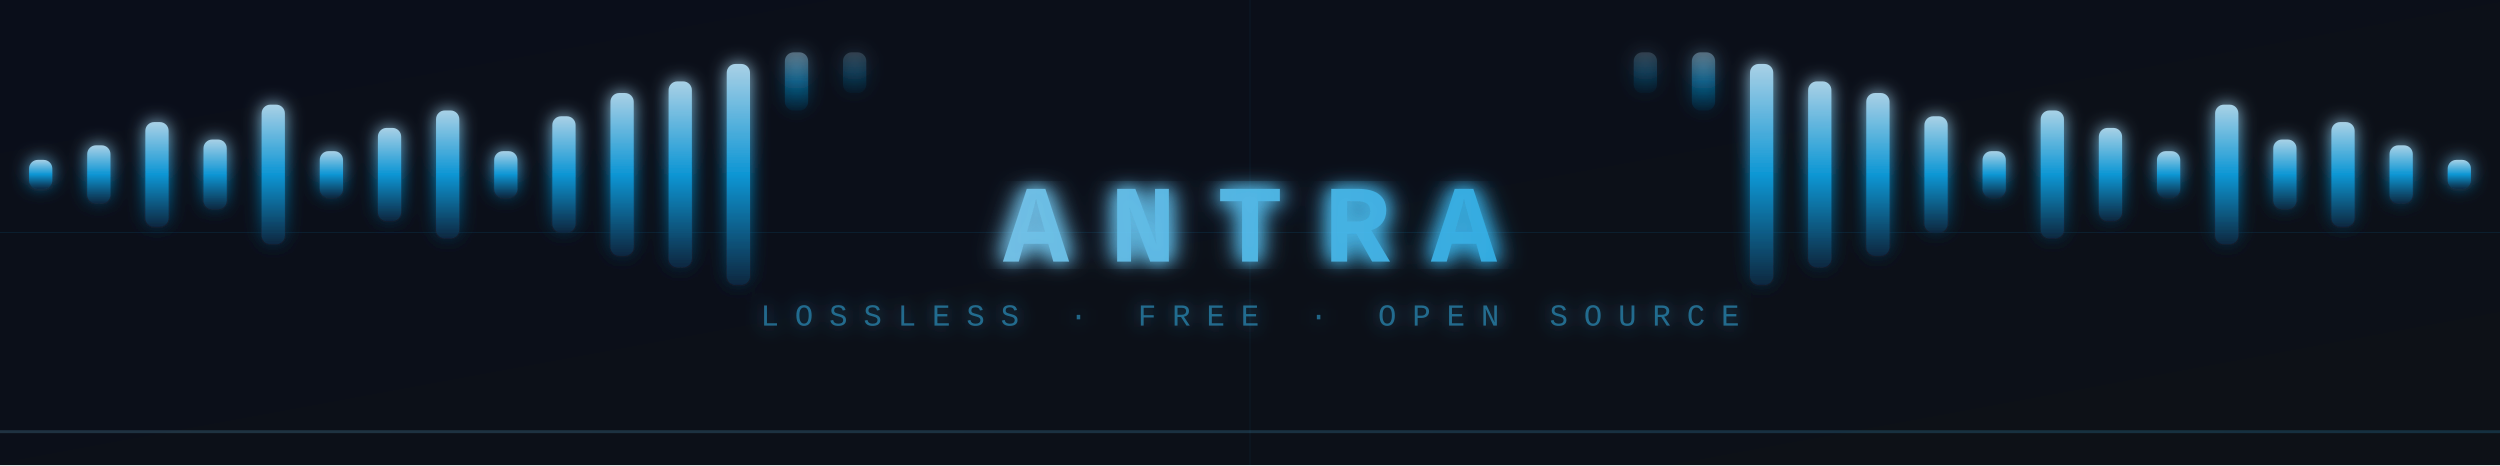
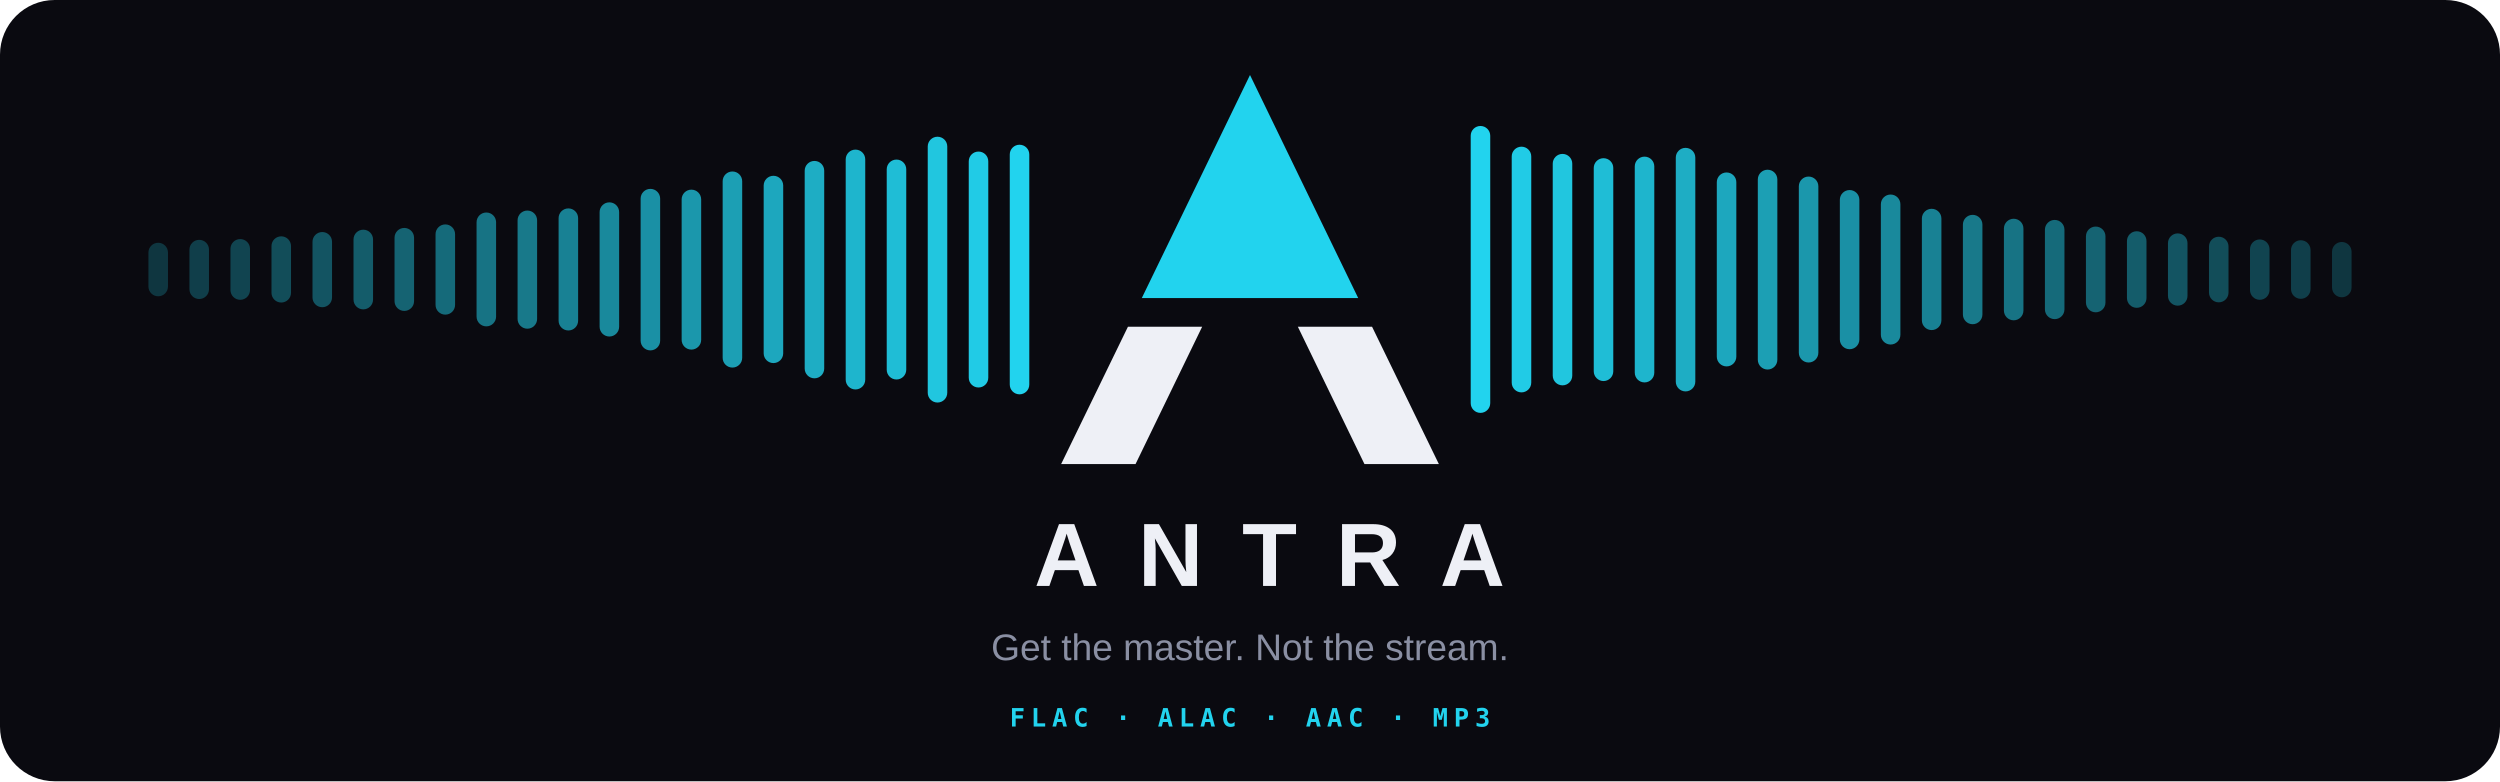
- <svg xmlns="http://www.w3.org/2000/svg" width="860" height="160">
-   <defs>
-     <linearGradient id="bgGrad" x1="0%" y1="0%" x2="100%" y2="100%">
-       <stop offset="0%" style="stop-color:#0a0e1a" />
-       <stop offset="100%" style="stop-color:#0d1117" />
-     </linearGradient>
-     <linearGradient id="barGrad" x1="0%" y1="100%" x2="0%" y2="0%">
-       <stop offset="0%" style="stop-color:#0c2a44" />
-       <stop offset="50%" style="stop-color:#0ea5e9" />
-       <stop offset="100%" style="stop-color:#bae6fd" />
-     </linearGradient>
-     <linearGradient id="textGrad" x1="0%" y1="0%" x2="100%" y2="0%">
-       <stop offset="0%" style="stop-color:#7DD3FC" />
-       <stop offset="100%" style="stop-color:#38BDF8" />
-     </linearGradient>
-     <filter id="softGlow" x="-20%" y="-20%" width="140%" height="140%">
-       <feGaussianBlur stdDeviation="3" result="blur" />
-       <feMerge>
-         <feMergeNode in="blur" />
-         <feMergeNode in="SourceGraphic" />
-       </feMerge>
-     </filter>
-     <filter id="textGlow">
-       <feGaussianBlur stdDeviation="4" result="blur" />
-       <feMerge>
-         <feMergeNode in="blur" />
-         <feMergeNode in="SourceGraphic" />
-       </feMerge>
-     </filter>
-   </defs>
-   <rect width="860" height="160" fill="url(#bgGrad)" />
-   <line x1="0" y1="80" x2="860" y2="80" stroke="#0ea5e9" stroke-width="0.3" opacity="0.12" />
-   <line x1="430" y1="0" x2="430" y2="160" stroke="#0ea5e9" stroke-width="0.3" opacity="0.08" />
-   <g filter="url(#softGlow)" opacity="0.9">
-     <rect x="10" y="55" width="8" height="10" fill="url(#barGrad)" rx="3">
-       <animate attributeName="height" values="10;52;18;68;12;10" dur="1.9s" repeatCount="indefinite" begin="0s" />
-       <animate attributeName="y" values="75;54;71;46;74;75" dur="1.9s" repeatCount="indefinite" begin="0s" />
-     </rect>
-     <rect x="30" y="50" width="8" height="20" fill="url(#barGrad)" rx="3">
-       <animate attributeName="height" values="20;38;62;28;48;20" dur="1.6s" repeatCount="indefinite" begin="0.12s" />
-       <animate attributeName="y" values="70;61;49;66;56;70" dur="1.6s" repeatCount="indefinite" begin="0.12s" />
-     </rect>
-     <rect x="50" y="42" width="8" height="36" fill="url(#barGrad)" rx="3">
-       <animate attributeName="height" values="36;18;72;32;58;36" dur="2.1s" repeatCount="indefinite" begin="0.24s" />
-       <animate attributeName="y" values="62;71;48;64;51;62" dur="2.1s" repeatCount="indefinite" begin="0.24s" />
-     </rect>
-     <rect x="70" y="48" width="8" height="24" fill="url(#barGrad)" rx="3">
-       <animate attributeName="height" values="24;64;22;52;16;24" dur="1.5s" repeatCount="indefinite" begin="0.08s" />
-       <animate attributeName="y" values="68;48;69;54;72;68" dur="1.5s" repeatCount="indefinite" begin="0.08s" />
-     </rect>
-     <rect x="90" y="36" width="8" height="48" fill="url(#barGrad)" rx="3">
-       <animate attributeName="height" values="48;28;58;16;62;48" dur="1.8s" repeatCount="indefinite" begin="0.36s" />
-       <animate attributeName="y" values="52;66;51;72;49;52" dur="1.8s" repeatCount="indefinite" begin="0.36s" />
-     </rect>
-     <rect x="110" y="52" width="8" height="16" fill="url(#barGrad)" rx="3">
-       <animate attributeName="height" values="16;58;32;68;24;16" dur="1.7s" repeatCount="indefinite" begin="0.18s" />
-       <animate attributeName="y" values="72;51;64;46;70;72" dur="1.7s" repeatCount="indefinite" begin="0.18s" />
-     </rect>
-     <rect x="130" y="44" width="8" height="32" fill="url(#barGrad)" rx="3">
-       <animate attributeName="height" values="32;22;64;28;48;32" dur="2.0s" repeatCount="indefinite" begin="0.42s" />
-       <animate attributeName="y" values="64;69;48;66;56;64" dur="2.0s" repeatCount="indefinite" begin="0.42s" />
-     </rect>
-     <rect x="150" y="38" width="8" height="44" fill="url(#barGrad)" rx="3">
-       <animate attributeName="height" values="44;62;18;60;34;44" dur="1.6s" repeatCount="indefinite" begin="0.30s" />
-       <animate attributeName="y" values="58;49;71;50;63;58" dur="1.6s" repeatCount="indefinite" begin="0.30s" />
-     </rect>
-     <rect x="170" y="52" width="8" height="16" fill="url(#barGrad)" rx="3">
-       <animate attributeName="height" values="16;68;38;54;14;16" dur="2.2s" repeatCount="indefinite" begin="0.54s" />
-       <animate attributeName="y" values="72;46;61;53;73;72" dur="2.2s" repeatCount="indefinite" begin="0.54s" />
-     </rect>
-     <rect x="190" y="40" width="8" height="40" fill="url(#barGrad)" rx="3">
-       <animate attributeName="height" values="40;18;58;22;66;40" dur="1.8s" repeatCount="indefinite" begin="0.60s" />
-       <animate attributeName="y" values="60;71;51;69;47;60" dur="1.8s" repeatCount="indefinite" begin="0.60s" />
-     </rect>
-     <rect x="210" y="32" width="8" height="56" fill="url(#barGrad)" rx="3">
-       <animate attributeName="height" values="56;26;70;24;62;56" dur="1.5s" repeatCount="indefinite" begin="0.66s" />
-       <animate attributeName="y" values="52;67;45;68;49;52" dur="1.5s" repeatCount="indefinite" begin="0.66s" />
-     </rect>
-     <rect x="230" y="28" width="8" height="64" fill="url(#barGrad)" rx="3">
-       <animate attributeName="height" values="64;32;74;18;58;64" dur="1.9s" repeatCount="indefinite" begin="0.72s" />
-       <animate attributeName="y" values="48;64;43;71;51;48" dur="1.9s" repeatCount="indefinite" begin="0.72s" />
-     </rect>
-     <rect x="250" y="22" width="8" height="76" fill="url(#barGrad)" rx="3">
-       <animate attributeName="height" values="76;44;80;36;70;76" dur="2.0s" repeatCount="indefinite" begin="0.78s" />
-       <animate attributeName="y" values="44;58;40;62;45;44" dur="2.0s" repeatCount="indefinite" begin="0.78s" />
-     </rect>
-     <rect x="270" y="18" width="8" height="20" fill="url(#barGrad)" rx="3" opacity="0.4">
-       <animate attributeName="height" values="20;8;24;6;18;20" dur="1.7s" repeatCount="indefinite" begin="0.84s" />
-       <animate attributeName="y" values="70;76;68;77;71;70" dur="1.7s" repeatCount="indefinite" begin="0.84s" />
-     </rect>
-     <rect x="290" y="18" width="8" height="14" fill="url(#barGrad)" rx="3" opacity="0.2">
-       <animate attributeName="height" values="14;6;16;4;12;14" dur="1.9s" repeatCount="indefinite" begin="0.88s" />
-       <animate attributeName="y" values="73;77;72;78;74;73" dur="1.9s" repeatCount="indefinite" begin="0.88s" />
-     </rect>
-     <text x="430" y="90" text-anchor="middle" font-family="'Courier New', Courier, monospace" font-size="38" font-weight="900" fill="url(#textGrad)" filter="url(#textGlow)" letter-spacing="14" opacity="0.97">ANTRA</text>
-     <text x="430" y="112" text-anchor="middle" font-family="'Courier New', Courier, monospace" font-size="10.5" fill="#38BDF8" letter-spacing="5.5" opacity="0.55">LOSSLESS · FREE · OPEN SOURCE</text>
-     <rect x="562" y="18" width="8" height="14" fill="url(#barGrad)" rx="3" opacity="0.2">
-       <animate attributeName="height" values="14;6;18;5;12;14" dur="1.9s" repeatCount="indefinite" begin="0.88s" />
-       <animate attributeName="y" values="73;77;71;77.5;74;73" dur="1.9s" repeatCount="indefinite" begin="0.88s" />
-     </rect>
-     <rect x="582" y="18" width="8" height="20" fill="url(#barGrad)" rx="3" opacity="0.4">
-       <animate attributeName="height" values="20;8;26;7;18;20" dur="1.7s" repeatCount="indefinite" begin="0.84s" />
-       <animate attributeName="y" values="70;76;67;76.5;71;70" dur="1.7s" repeatCount="indefinite" begin="0.84s" />
-     </rect>
-     <rect x="602" y="22" width="8" height="76" fill="url(#barGrad)" rx="3">
-       <animate attributeName="height" values="76;44;80;38;70;76" dur="2.0s" repeatCount="indefinite" begin="0.78s" />
-       <animate attributeName="y" values="44;58;40;61;45;44" dur="2.0s" repeatCount="indefinite" begin="0.78s" />
-     </rect>
-     <rect x="622" y="28" width="8" height="64" fill="url(#barGrad)" rx="3">
-       <animate attributeName="height" values="64;34;72;20;58;64" dur="1.9s" repeatCount="indefinite" begin="0.72s" />
-       <animate attributeName="y" values="48;63;44;70;51;48" dur="1.9s" repeatCount="indefinite" begin="0.72s" />
-     </rect>
-     <rect x="642" y="32" width="8" height="56" fill="url(#barGrad)" rx="3">
-       <animate attributeName="height" values="56;28;68;26;60;56" dur="1.5s" repeatCount="indefinite" begin="0.66s" />
-       <animate attributeName="y" values="52;66;46;67;50;52" dur="1.5s" repeatCount="indefinite" begin="0.66s" />
-     </rect>
-     <rect x="662" y="40" width="8" height="40" fill="url(#barGrad)" rx="3">
-       <animate attributeName="height" values="40;20;56;24;64;40" dur="1.8s" repeatCount="indefinite" begin="0.60s" />
-       <animate attributeName="y" values="60;70;52;68;48;60" dur="1.8s" repeatCount="indefinite" begin="0.60s" />
-     </rect>
-     <rect x="682" y="52" width="8" height="16" fill="url(#barGrad)" rx="3">
-       <animate attributeName="height" values="16;66;36;52;14;16" dur="2.2s" repeatCount="indefinite" begin="0.54s" />
-       <animate attributeName="y" values="72;47;62;54;73;72" dur="2.2s" repeatCount="indefinite" begin="0.54s" />
-     </rect>
-     <rect x="702" y="38" width="8" height="44" fill="url(#barGrad)" rx="3">
-       <animate attributeName="height" values="44;60;20;58;34;44" dur="1.6s" repeatCount="indefinite" begin="0.30s" />
-       <animate attributeName="y" values="58;50;70;51;63;58" dur="1.6s" repeatCount="indefinite" begin="0.30s" />
-     </rect>
-     <rect x="722" y="44" width="8" height="32" fill="url(#barGrad)" rx="3">
-       <animate attributeName="height" values="32;24;62;30;46;32" dur="2.0s" repeatCount="indefinite" begin="0.42s" />
-       <animate attributeName="y" values="64;68;49;65;57;64" dur="2.0s" repeatCount="indefinite" begin="0.42s" />
-     </rect>
-     <rect x="742" y="52" width="8" height="16" fill="url(#barGrad)" rx="3">
-       <animate attributeName="height" values="16;56;30;66;22;16" dur="1.7s" repeatCount="indefinite" begin="0.18s" />
-       <animate attributeName="y" values="72;52;65;47;69;72" dur="1.7s" repeatCount="indefinite" begin="0.18s" />
-     </rect>
-     <rect x="762" y="36" width="8" height="48" fill="url(#barGrad)" rx="3">
-       <animate attributeName="height" values="48;30;56;18;60;48" dur="1.8s" repeatCount="indefinite" begin="0.36s" />
-       <animate attributeName="y" values="52;65;52;71;50;52" dur="1.8s" repeatCount="indefinite" begin="0.36s" />
-     </rect>
-     <rect x="782" y="48" width="8" height="24" fill="url(#barGrad)" rx="3">
-       <animate attributeName="height" values="24;62;24;50;18;24" dur="1.5s" repeatCount="indefinite" begin="0.08s" />
-       <animate attributeName="y" values="68;49;68;55;71;68" dur="1.5s" repeatCount="indefinite" begin="0.08s" />
-     </rect>
-     <rect x="802" y="42" width="8" height="36" fill="url(#barGrad)" rx="3">
-       <animate attributeName="height" values="36;20;70;34;56;36" dur="2.1s" repeatCount="indefinite" begin="0.24s" />
-       <animate attributeName="y" values="62;70;45;63;52;62" dur="2.1s" repeatCount="indefinite" begin="0.24s" />
-     </rect>
-     <rect x="822" y="50" width="8" height="20" fill="url(#barGrad)" rx="3">
-       <animate attributeName="height" values="20;36;60;26;46;20" dur="1.6s" repeatCount="indefinite" begin="0.12s" />
-       <animate attributeName="y" values="70;62;50;67;57;70" dur="1.6s" repeatCount="indefinite" begin="0.12s" />
-     </rect>
-     <rect x="842" y="55" width="8" height="10" fill="url(#barGrad)" rx="3">
-       <animate attributeName="height" values="10;50;16;66;14;10" dur="1.9s" repeatCount="indefinite" begin="0s" />
-       <animate attributeName="y" values="75;55;72;47;73;75" dur="1.9s" repeatCount="indefinite" begin="0s" />
-     </rect>
-   </g>
-   <rect x="0" y="148" width="860" height="1" fill="url(#textGrad)" opacity="0.18" />
+ <svg xmlns="http://www.w3.org/2000/svg" viewBox="0 0 1280 400" width="1280" height="400" role="img" aria-label="Antra: get the master, not the stream. Lossless music downloader.">
+   <style>.b{transform-box:fill-box;transform-origin:center;animation:p 2.2s ease-in-out infinite}
+ @keyframes p{0%,100%{transform:scaleY(.3)}50%{transform:scaleY(1)}}
+ .w{font:700 46px 'Segoe UI','SF Pro Display',-apple-system,'Helvetica Neue',Arial,sans-serif;letter-spacing:20px} .t{font:400 19px 'Segoe UI','SF Pro Display',-apple-system,'Helvetica Neue',Arial,sans-serif} .f{font:600 13px ui-monospace,'SF Mono',Menlo,Consolas,monospace;letter-spacing:3px}
+ @media (prefers-reduced-motion:reduce){*{animation:none!important}}</style>
+   <rect width="1280" height="400" rx="28" fill="#0A0A10" />
+   <rect class="b" x="517.0" y="74.1" width="10" height="127.8" rx="5" fill="#22D3EE" opacity="1.00" style="animation-delay:-0.00s" />
+   <rect class="b" x="496.0" y="77.6" width="10" height="120.8" rx="5" fill="#22D3EE" opacity="0.96" style="animation-delay:-0.11s" />
+   <rect class="b" x="475.0" y="70.0" width="10" height="136.1" rx="5" fill="#22D3EE" opacity="0.93" style="animation-delay:-0.22s" />
+   <rect class="b" x="454.0" y="81.7" width="10" height="112.6" rx="5" fill="#22D3EE" opacity="0.89" style="animation-delay:-0.33s" />
+   <rect class="b" x="433.0" y="76.6" width="10" height="122.8" rx="5" fill="#22D3EE" opacity="0.85" style="animation-delay:-0.44s" />
+   <rect class="b" x="412.0" y="82.4" width="10" height="111.3" rx="5" fill="#22D3EE" opacity="0.81" style="animation-delay:-0.55s" />
+   <rect class="b" x="391.0" y="90.0" width="10" height="95.9" rx="5" fill="#22D3EE" opacity="0.78" style="animation-delay:-0.66s" />
+   <rect class="b" x="370.0" y="87.8" width="10" height="100.4" rx="5" fill="#22D3EE" opacity="0.74" style="animation-delay:-0.77s" />
+   <rect class="b" x="349.0" y="97.1" width="10" height="81.9" rx="5" fill="#22D3EE" opacity="0.70" style="animation-delay:-0.88s" />
+   <rect class="b" x="328.0" y="96.7" width="10" height="82.7" rx="5" fill="#22D3EE" opacity="0.67" style="animation-delay:-0.99s" />
+   <rect class="b" x="307.0" y="103.6" width="10" height="68.7" rx="5" fill="#22D3EE" opacity="0.63" style="animation-delay:-1.10s" />
+   <rect class="b" x="286.0" y="106.7" width="10" height="62.5" rx="5" fill="#22D3EE" opacity="0.59" style="animation-delay:-1.21s" />
+   <rect class="b" x="265.0" y="107.8" width="10" height="60.5" rx="5" fill="#22D3EE" opacity="0.55" style="animation-delay:-1.32s" />
+   <rect class="b" x="244.0" y="108.8" width="10" height="58.3" rx="5" fill="#22D3EE" opacity="0.52" style="animation-delay:-1.43s" />
+   <rect class="b" x="223.0" y="114.9" width="10" height="46.2" rx="5" fill="#22D3EE" opacity="0.48" style="animation-delay:-1.54s" />
+   <rect class="b" x="202.0" y="116.7" width="10" height="42.5" rx="5" fill="#22D3EE" opacity="0.44" style="animation-delay:-1.65s" />
+   <rect class="b" x="181.0" y="117.6" width="10" height="40.8" rx="5" fill="#22D3EE" opacity="0.41" style="animation-delay:-1.76s" />
+   <rect class="b" x="160.0" y="118.8" width="10" height="38.5" rx="5" fill="#22D3EE" opacity="0.37" style="animation-delay:-1.87s" />
+   <rect class="b" x="139.0" y="121.0" width="10" height="33.9" rx="5" fill="#22D3EE" opacity="0.33" style="animation-delay:-1.98s" />
+   <rect class="b" x="118.0" y="122.4" width="10" height="31.1" rx="5" fill="#22D3EE" opacity="0.29" style="animation-delay:-2.09s" />
+   <rect class="b" x="97.0" y="122.8" width="10" height="30.3" rx="5" fill="#22D3EE" opacity="0.26" style="animation-delay:-2.20s" />
+   <rect class="b" x="76.0" y="124.3" width="10" height="27.4" rx="5" fill="#22D3EE" opacity="0.22" style="animation-delay:-2.31s" />
+   <rect class="b" x="753.0" y="64.5" width="10" height="146.9" rx="5" fill="#22D3EE" opacity="1.00" style="animation-delay:-0.00s" />
+   <rect class="b" x="774.0" y="75.1" width="10" height="125.8" rx="5" fill="#22D3EE" opacity="0.96" style="animation-delay:-0.11s" />
+   <rect class="b" x="795.0" y="78.8" width="10" height="118.5" rx="5" fill="#22D3EE" opacity="0.93" style="animation-delay:-0.22s" />
+   <rect class="b" x="816.0" y="81.0" width="10" height="114.1" rx="5" fill="#22D3EE" opacity="0.89" style="animation-delay:-0.33s" />
+   <rect class="b" x="837.0" y="80.2" width="10" height="115.6" rx="5" fill="#22D3EE" opacity="0.85" style="animation-delay:-0.44s" />
+   <rect class="b" x="858.0" y="75.7" width="10" height="124.7" rx="5" fill="#22D3EE" opacity="0.81" style="animation-delay:-0.55s" />
+   <rect class="b" x="879.0" y="88.3" width="10" height="99.3" rx="5" fill="#22D3EE" opacity="0.78" style="animation-delay:-0.66s" />
+   <rect class="b" x="900.0" y="86.9" width="10" height="102.3" rx="5" fill="#22D3EE" opacity="0.74" style="animation-delay:-0.77s" />
+   <rect class="b" x="921.0" y="90.4" width="10" height="95.2" rx="5" fill="#22D3EE" opacity="0.70" style="animation-delay:-0.88s" />
+   <rect class="b" x="942.0" y="97.3" width="10" height="81.5" rx="5" fill="#22D3EE" opacity="0.67" style="animation-delay:-0.99s" />
+   <rect class="b" x="963.0" y="99.6" width="10" height="76.8" rx="5" fill="#22D3EE" opacity="0.63" style="animation-delay:-1.10s" />
+   <rect class="b" x="984.0" y="106.9" width="10" height="62.1" rx="5" fill="#22D3EE" opacity="0.59" style="animation-delay:-1.21s" />
+   <rect class="b" x="1005.0" y="110.0" width="10" height="56.0" rx="5" fill="#22D3EE" opacity="0.55" style="animation-delay:-1.32s" />
+   <rect class="b" x="1026.0" y="112.0" width="10" height="52.0" rx="5" fill="#22D3EE" opacity="0.52" style="animation-delay:-1.43s" />
+   <rect class="b" x="1047.0" y="112.6" width="10" height="50.8" rx="5" fill="#22D3EE" opacity="0.48" style="animation-delay:-1.54s" />
+   <rect class="b" x="1068.0" y="116.0" width="10" height="43.9" rx="5" fill="#22D3EE" opacity="0.44" style="animation-delay:-1.65s" />
+   <rect class="b" x="1089.0" y="118.4" width="10" height="39.2" rx="5" fill="#22D3EE" opacity="0.41" style="animation-delay:-1.76s" />
+   <rect class="b" x="1110.0" y="119.5" width="10" height="37.0" rx="5" fill="#22D3EE" opacity="0.37" style="animation-delay:-1.87s" />
+   <rect class="b" x="1131.0" y="121.2" width="10" height="33.6" rx="5" fill="#22D3EE" opacity="0.33" style="animation-delay:-1.98s" />
+   <rect class="b" x="1152.0" y="122.6" width="10" height="30.9" rx="5" fill="#22D3EE" opacity="0.29" style="animation-delay:-2.09s" />
+   <rect class="b" x="1173.0" y="123.0" width="10" height="30.0" rx="5" fill="#22D3EE" opacity="0.26" style="animation-delay:-2.20s" />
+   <rect class="b" x="1194.0" y="123.9" width="10" height="28.3" rx="5" fill="#22D3EE" opacity="0.22" style="animation-delay:-2.31s" />
+   <polygon points="640.0,38.4 695.4,152.6 584.6,152.6" fill="#22D3EE" />
+   <polygon points="577.5,167.3 615.5,167.3 581.4,237.6 543.3,237.6" fill="#EEF0F6" />
+   <polygon points="702.5,167.3 664.5,167.3 698.6,237.6 736.7,237.6" fill="#EEF0F6" />
+   <text class="w" x="650" y="300" text-anchor="middle" fill="#EEF0F6">ANTRA</text>
+   <text class="t" x="640" y="338" text-anchor="middle" fill="#8A8FA3">Get the master. Not the stream.</text>
+   <text class="f" x="640" y="372" text-anchor="middle" fill="#22D3EE">FLAC · ALAC · AAC · MP3</text>
</svg>
